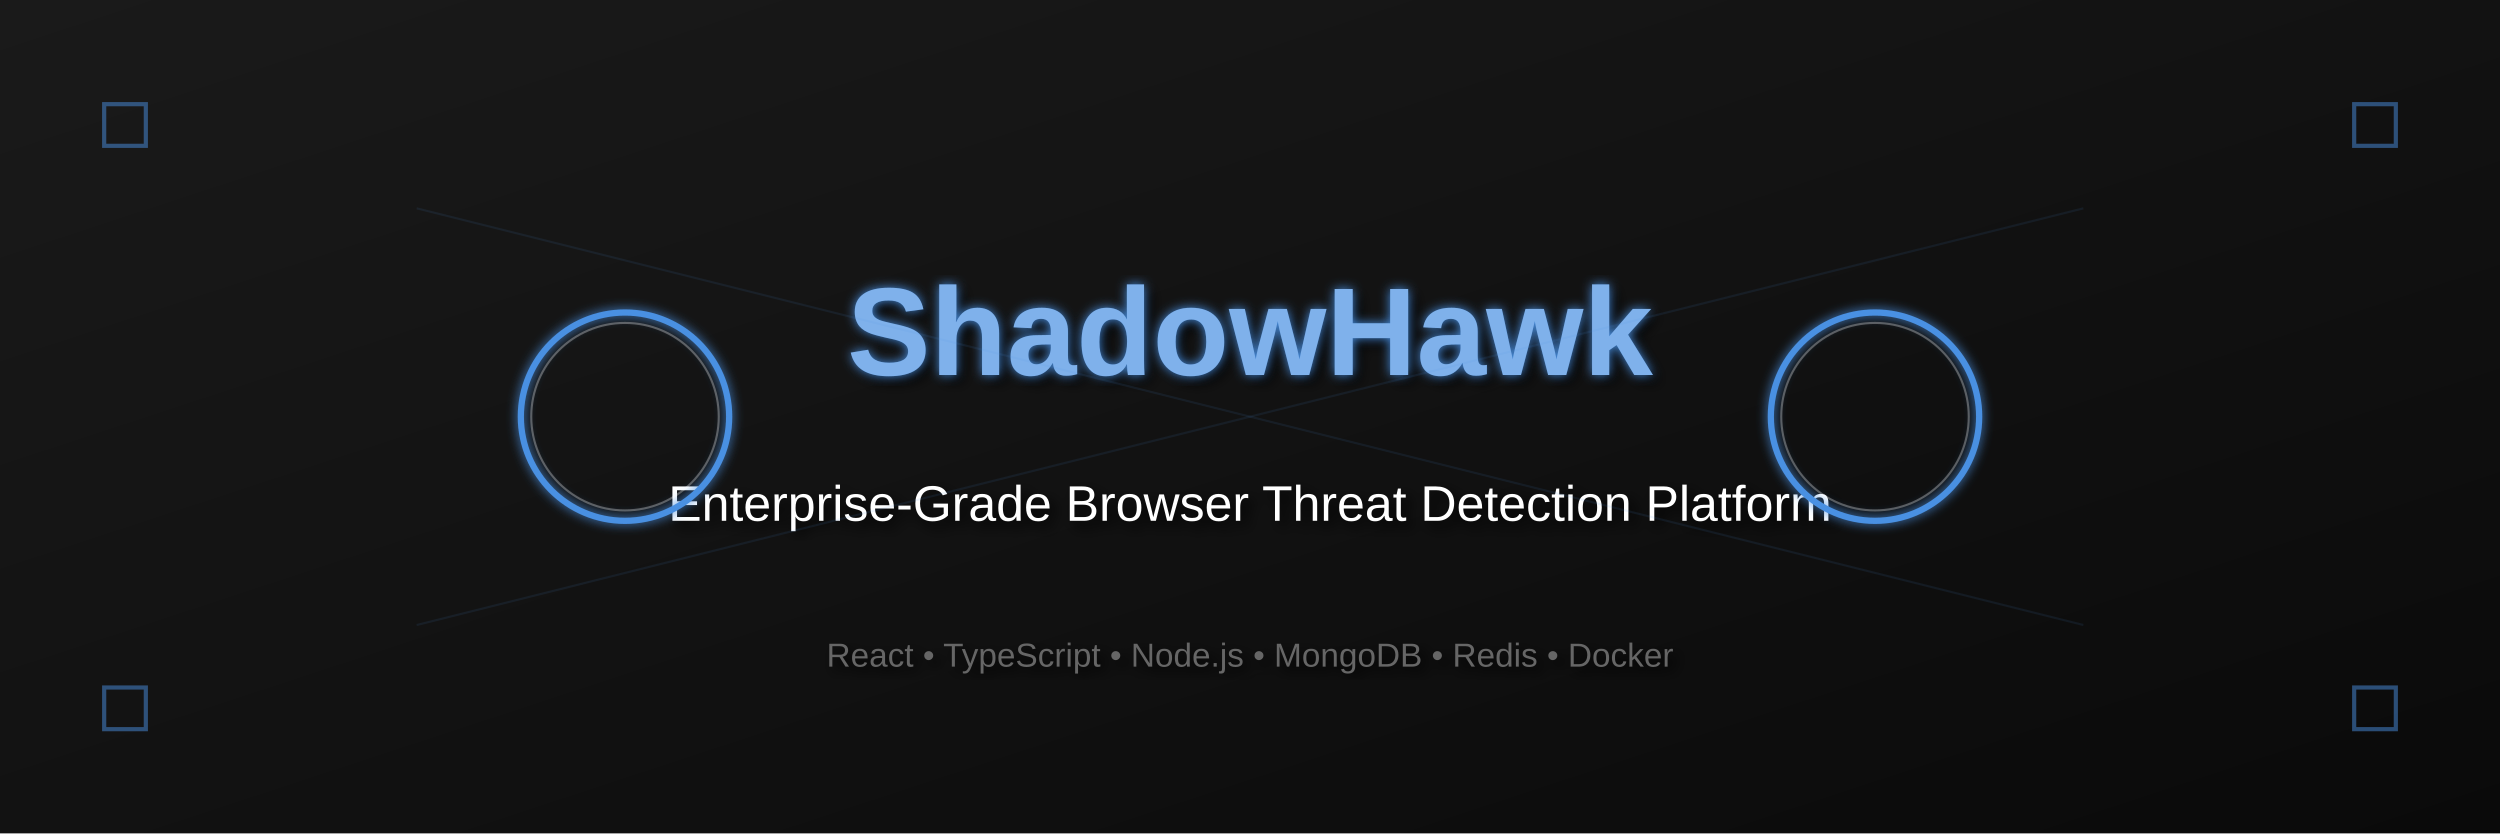
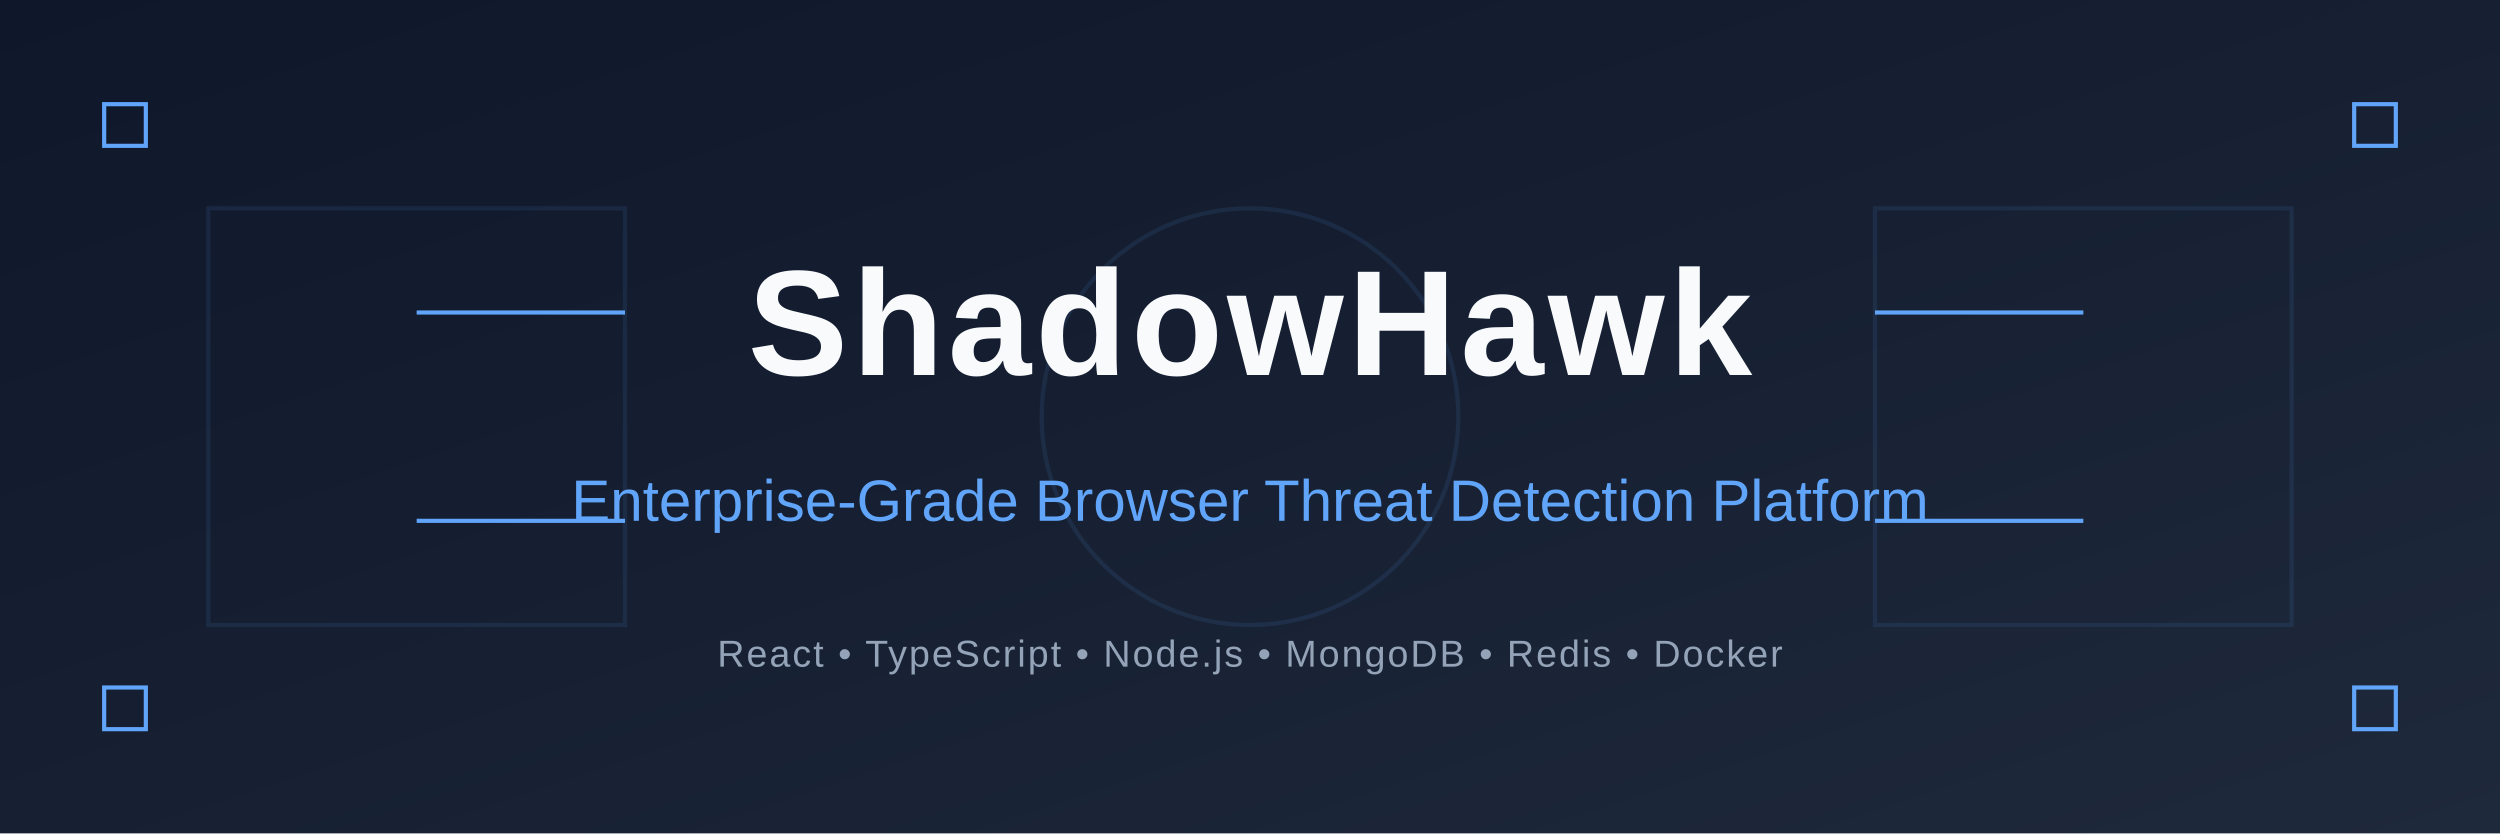
<svg xmlns="http://www.w3.org/2000/svg" width="1200" height="400">
  <defs>
    <linearGradient id="bgGradient" x1="0%" y1="0%" x2="100%" y2="100%">
-       <stop offset="0%" style="stop-color:#1a1a1a;stop-opacity:1" />
-       <stop offset="100%" style="stop-color:#0a0a0a;stop-opacity:1" />
+       <stop offset="0%" style="stop-color:#0f172a;stop-opacity:1" />
+       <stop offset="100%" style="stop-color:#1e293b;stop-opacity:1" />
    </linearGradient>
-     <filter id="shadow" x="-20%" y="-20%" width="140%" height="140%">
-       <feGaussianBlur in="SourceAlpha" stdDeviation="3" result="blur" />
-       <feOffset in="blur" dx="3" dy="3" result="offsetBlur" />
-       <feComposite in="SourceGraphic" in2="offsetBlur" operator="over" />
-     </filter>
-     <filter id="glow">
-       <feGaussianBlur stdDeviation="2.5" result="coloredBlur" />
-       <feMerge>
-         <feMergeNode in="coloredBlur" />
-         <feMergeNode in="SourceGraphic" />
-       </feMerge>
+     <filter id="glow" x="-20%" y="-20%" width="140%" height="140%">
+       <feGaussianBlur stdDeviation="2" result="blur" />
+       <feComposite in="SourceGraphic" in2="blur" operator="over" />
    </filter>
  </defs>
  <rect width="100%" height="100%" fill="url(#bgGradient)" />
+   <g opacity="0.1">
+     <rect x="100" y="100" width="200" height="200" fill="none" stroke="#60a5fa" stroke-width="2" />
+     <rect x="900" y="100" width="200" height="200" fill="none" stroke="#60a5fa" stroke-width="2" />
+     <circle cx="600" cy="200" r="100" fill="none" stroke="#60a5fa" stroke-width="2" />
+   </g>
  <g transform="translate(600,180)">
-     <text font-family="Arial" font-size="60" fill="#000" text-anchor="middle" font-weight="bold" filter="url(#shadow)">
-       ShadowHawk
-     </text>
-     <text font-family="Arial" font-size="60" fill="#4a90e2" text-anchor="middle" font-weight="bold" filter="url(#glow)">
-       ShadowHawk
-     </text>
-     <text font-family="Arial" font-size="60" fill="#fff" text-anchor="middle" font-weight="bold" opacity="0.3">
+     <text font-family="Arial" font-size="72" fill="#f8fafc" text-anchor="middle" font-weight="bold" letter-spacing="2">
      ShadowHawk
    </text>
  </g>
  <g transform="translate(600,250)">
-     <text font-family="Arial" font-size="24" fill="#000" text-anchor="middle" filter="url(#shadow)">
-       Enterprise-Grade Browser Threat Detection Platform
-     </text>
-     <text font-family="Arial" font-size="24" fill="#fff" text-anchor="middle">
+     <text font-family="Arial" font-size="28" fill="#60a5fa" text-anchor="middle" font-weight="500">
      Enterprise-Grade Browser Threat Detection Platform
    </text>
  </g>
-   <g>
-     <circle cx="300" cy="200" r="50" fill="none" stroke="#4a90e2" stroke-width="3" filter="url(#glow)" />
-     <circle cx="300" cy="200" r="45" fill="none" stroke="#fff" stroke-width="1" opacity="0.3" />
-     <circle cx="900" cy="200" r="50" fill="none" stroke="#4a90e2" stroke-width="3" filter="url(#glow)" />
-     <circle cx="900" cy="200" r="45" fill="none" stroke="#fff" stroke-width="1" opacity="0.3" />
-   </g>
  <g transform="translate(600,320)">
-     <text font-family="Arial" font-size="16" fill="#000" text-anchor="middle" filter="url(#shadow)">
-       React • TypeScript • Node.js • MongoDB • Redis • Docker
-     </text>
-     <text font-family="Arial" font-size="16" fill="#666" text-anchor="middle">
+     <text font-family="Arial" font-size="18" fill="#94a3b8" text-anchor="middle" letter-spacing="1">
      React • TypeScript • Node.js • MongoDB • Redis • Docker
    </text>
  </g>
  <g>
-     <line x1="200" y1="100" x2="1000" y2="300" stroke="#4a90e2" stroke-width="1" opacity="0.1" />
-     <line x1="200" y1="300" x2="1000" y2="100" stroke="#4a90e2" stroke-width="1" opacity="0.1" />
-     <rect x="50" y="50" width="20" height="20" fill="none" stroke="#4a90e2" stroke-width="2" opacity="0.5" />
-     <rect x="1130" y="50" width="20" height="20" fill="none" stroke="#4a90e2" stroke-width="2" opacity="0.5" />
-     <rect x="50" y="330" width="20" height="20" fill="none" stroke="#4a90e2" stroke-width="2" opacity="0.5" />
-     <rect x="1130" y="330" width="20" height="20" fill="none" stroke="#4a90e2" stroke-width="2" opacity="0.5" />
+     <line x1="200" y1="150" x2="300" y2="150" stroke="#60a5fa" stroke-width="2" />
+     <line x1="200" y1="250" x2="300" y2="250" stroke="#60a5fa" stroke-width="2" />
+     <line x1="900" y1="150" x2="1000" y2="150" stroke="#60a5fa" stroke-width="2" />
+     <line x1="900" y1="250" x2="1000" y2="250" stroke="#60a5fa" stroke-width="2" />
+   </g>
+   <g>
+     <rect x="50" y="50" width="20" height="20" fill="none" stroke="#60a5fa" stroke-width="2" />
+     <rect x="1130" y="50" width="20" height="20" fill="none" stroke="#60a5fa" stroke-width="2" />
+     <rect x="50" y="330" width="20" height="20" fill="none" stroke="#60a5fa" stroke-width="2" />
+     <rect x="1130" y="330" width="20" height="20" fill="none" stroke="#60a5fa" stroke-width="2" />
  </g>
</svg>
